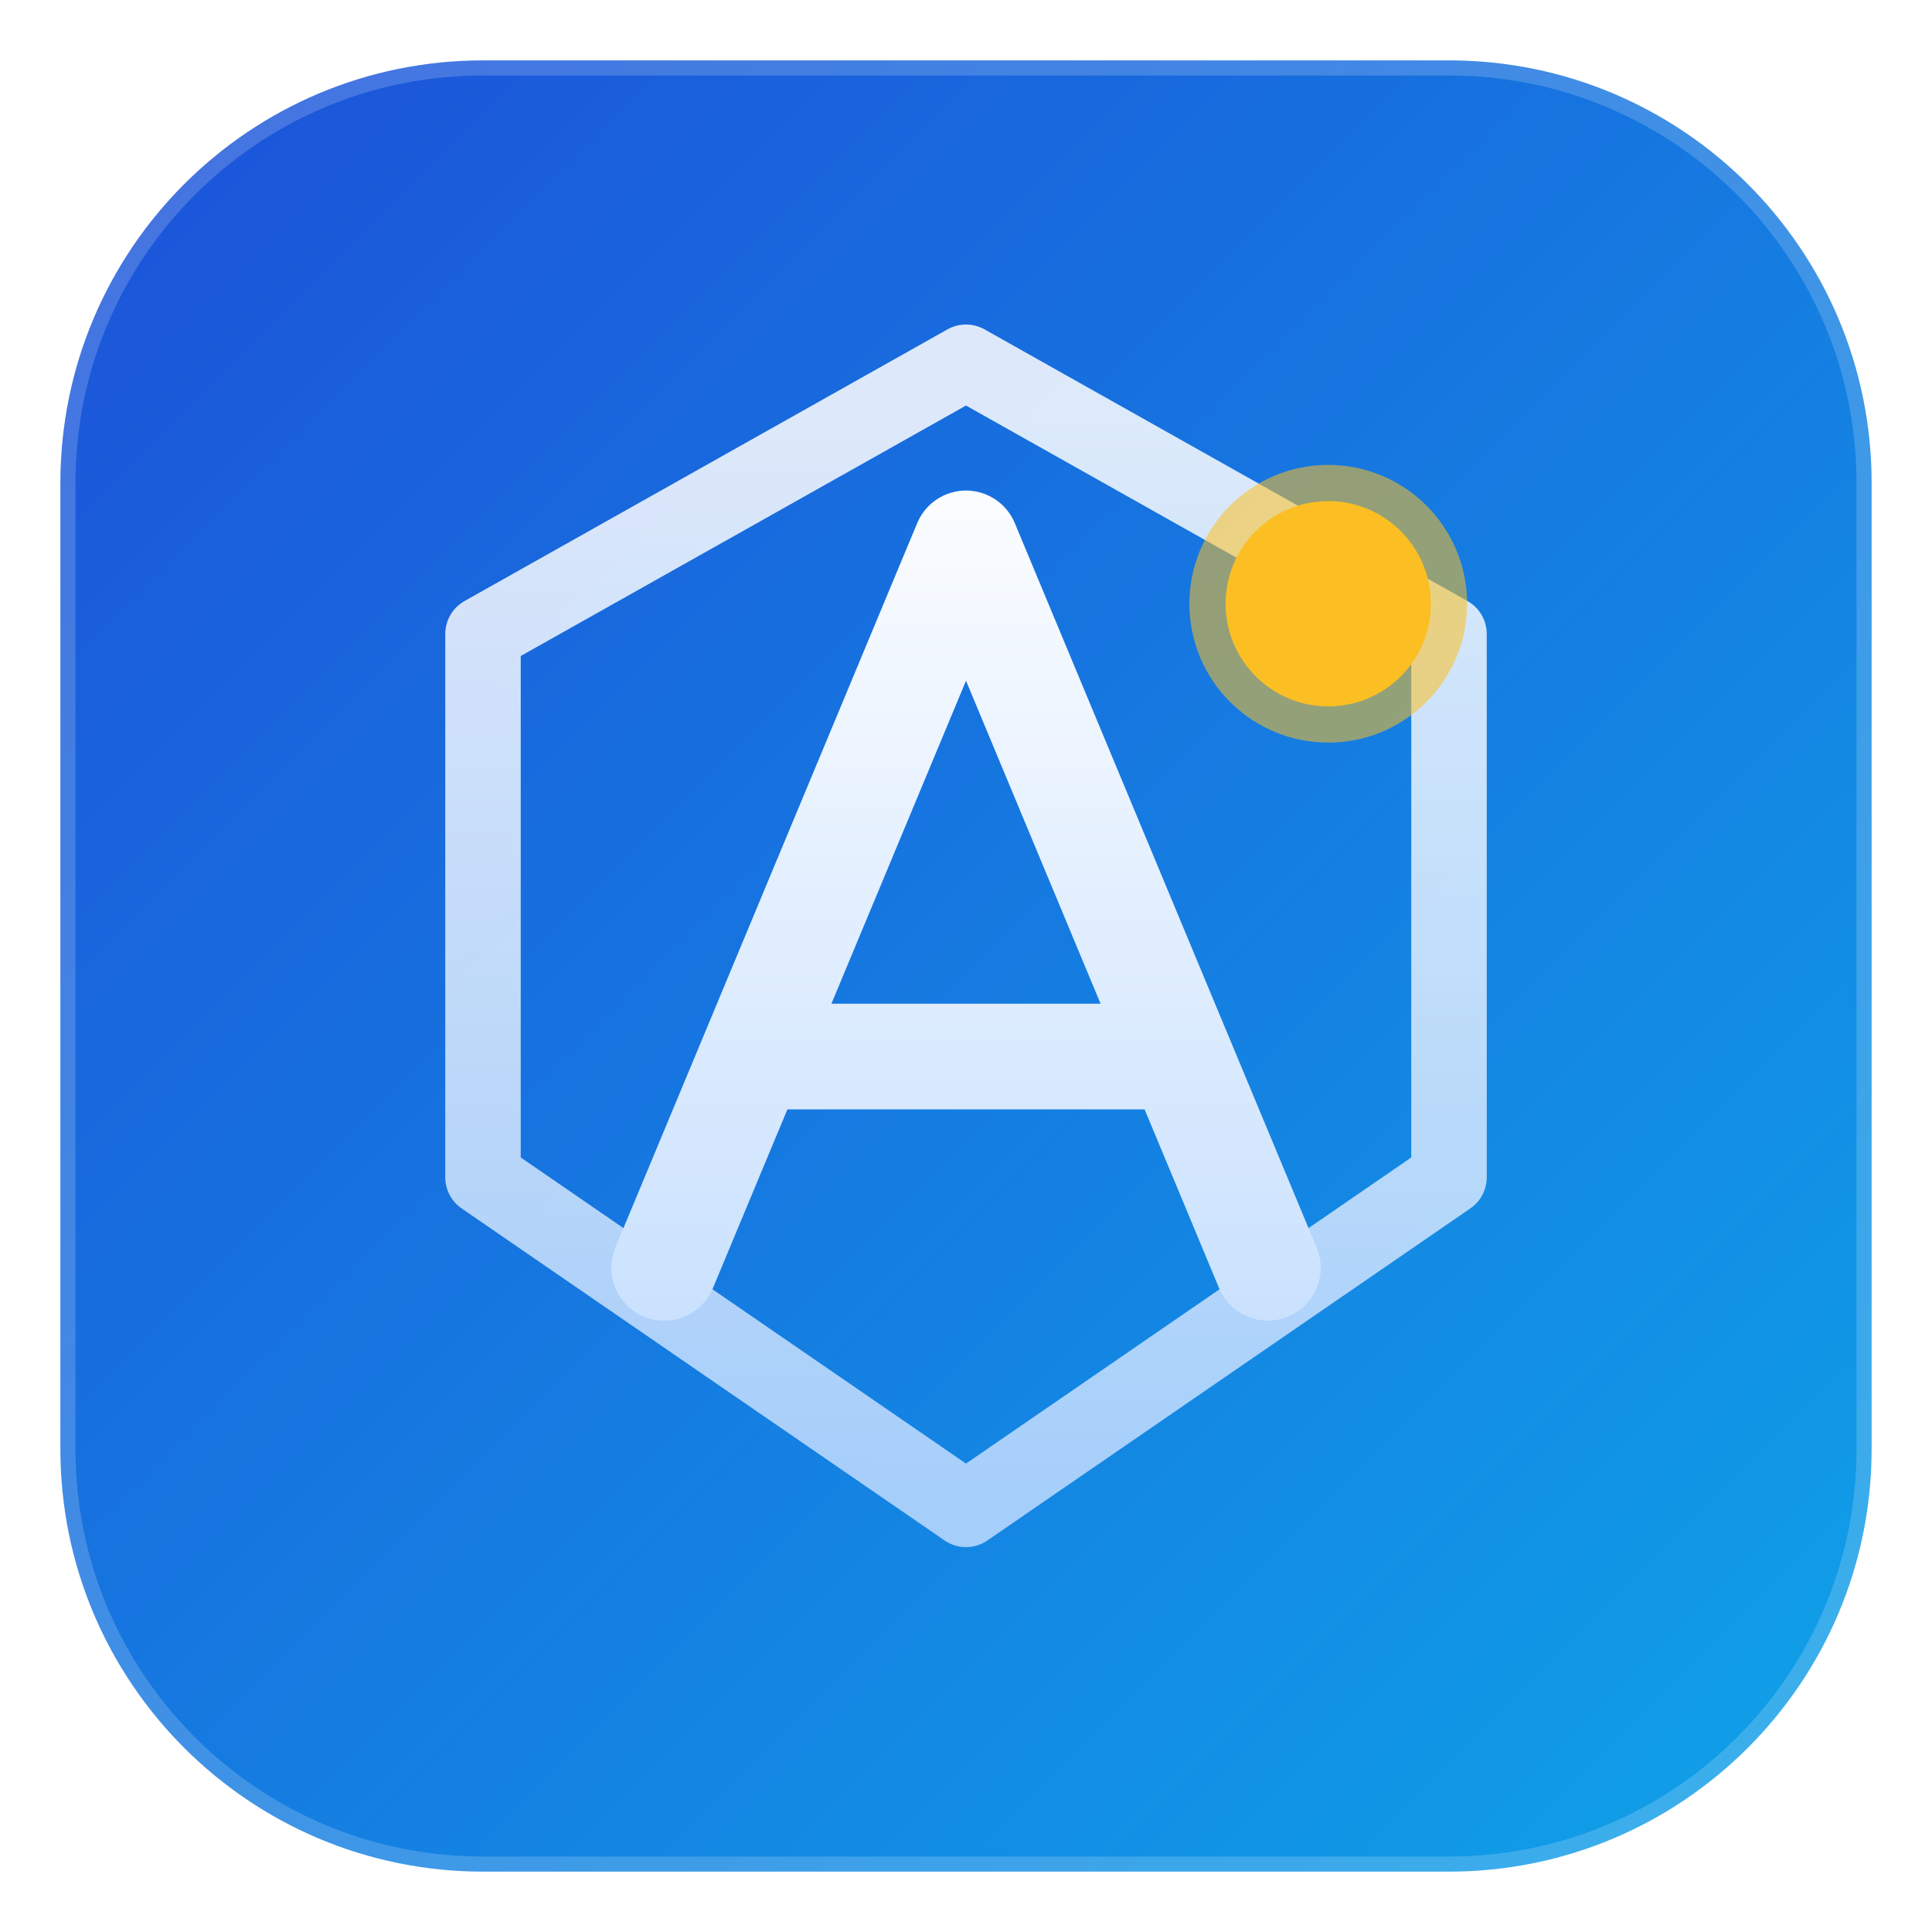
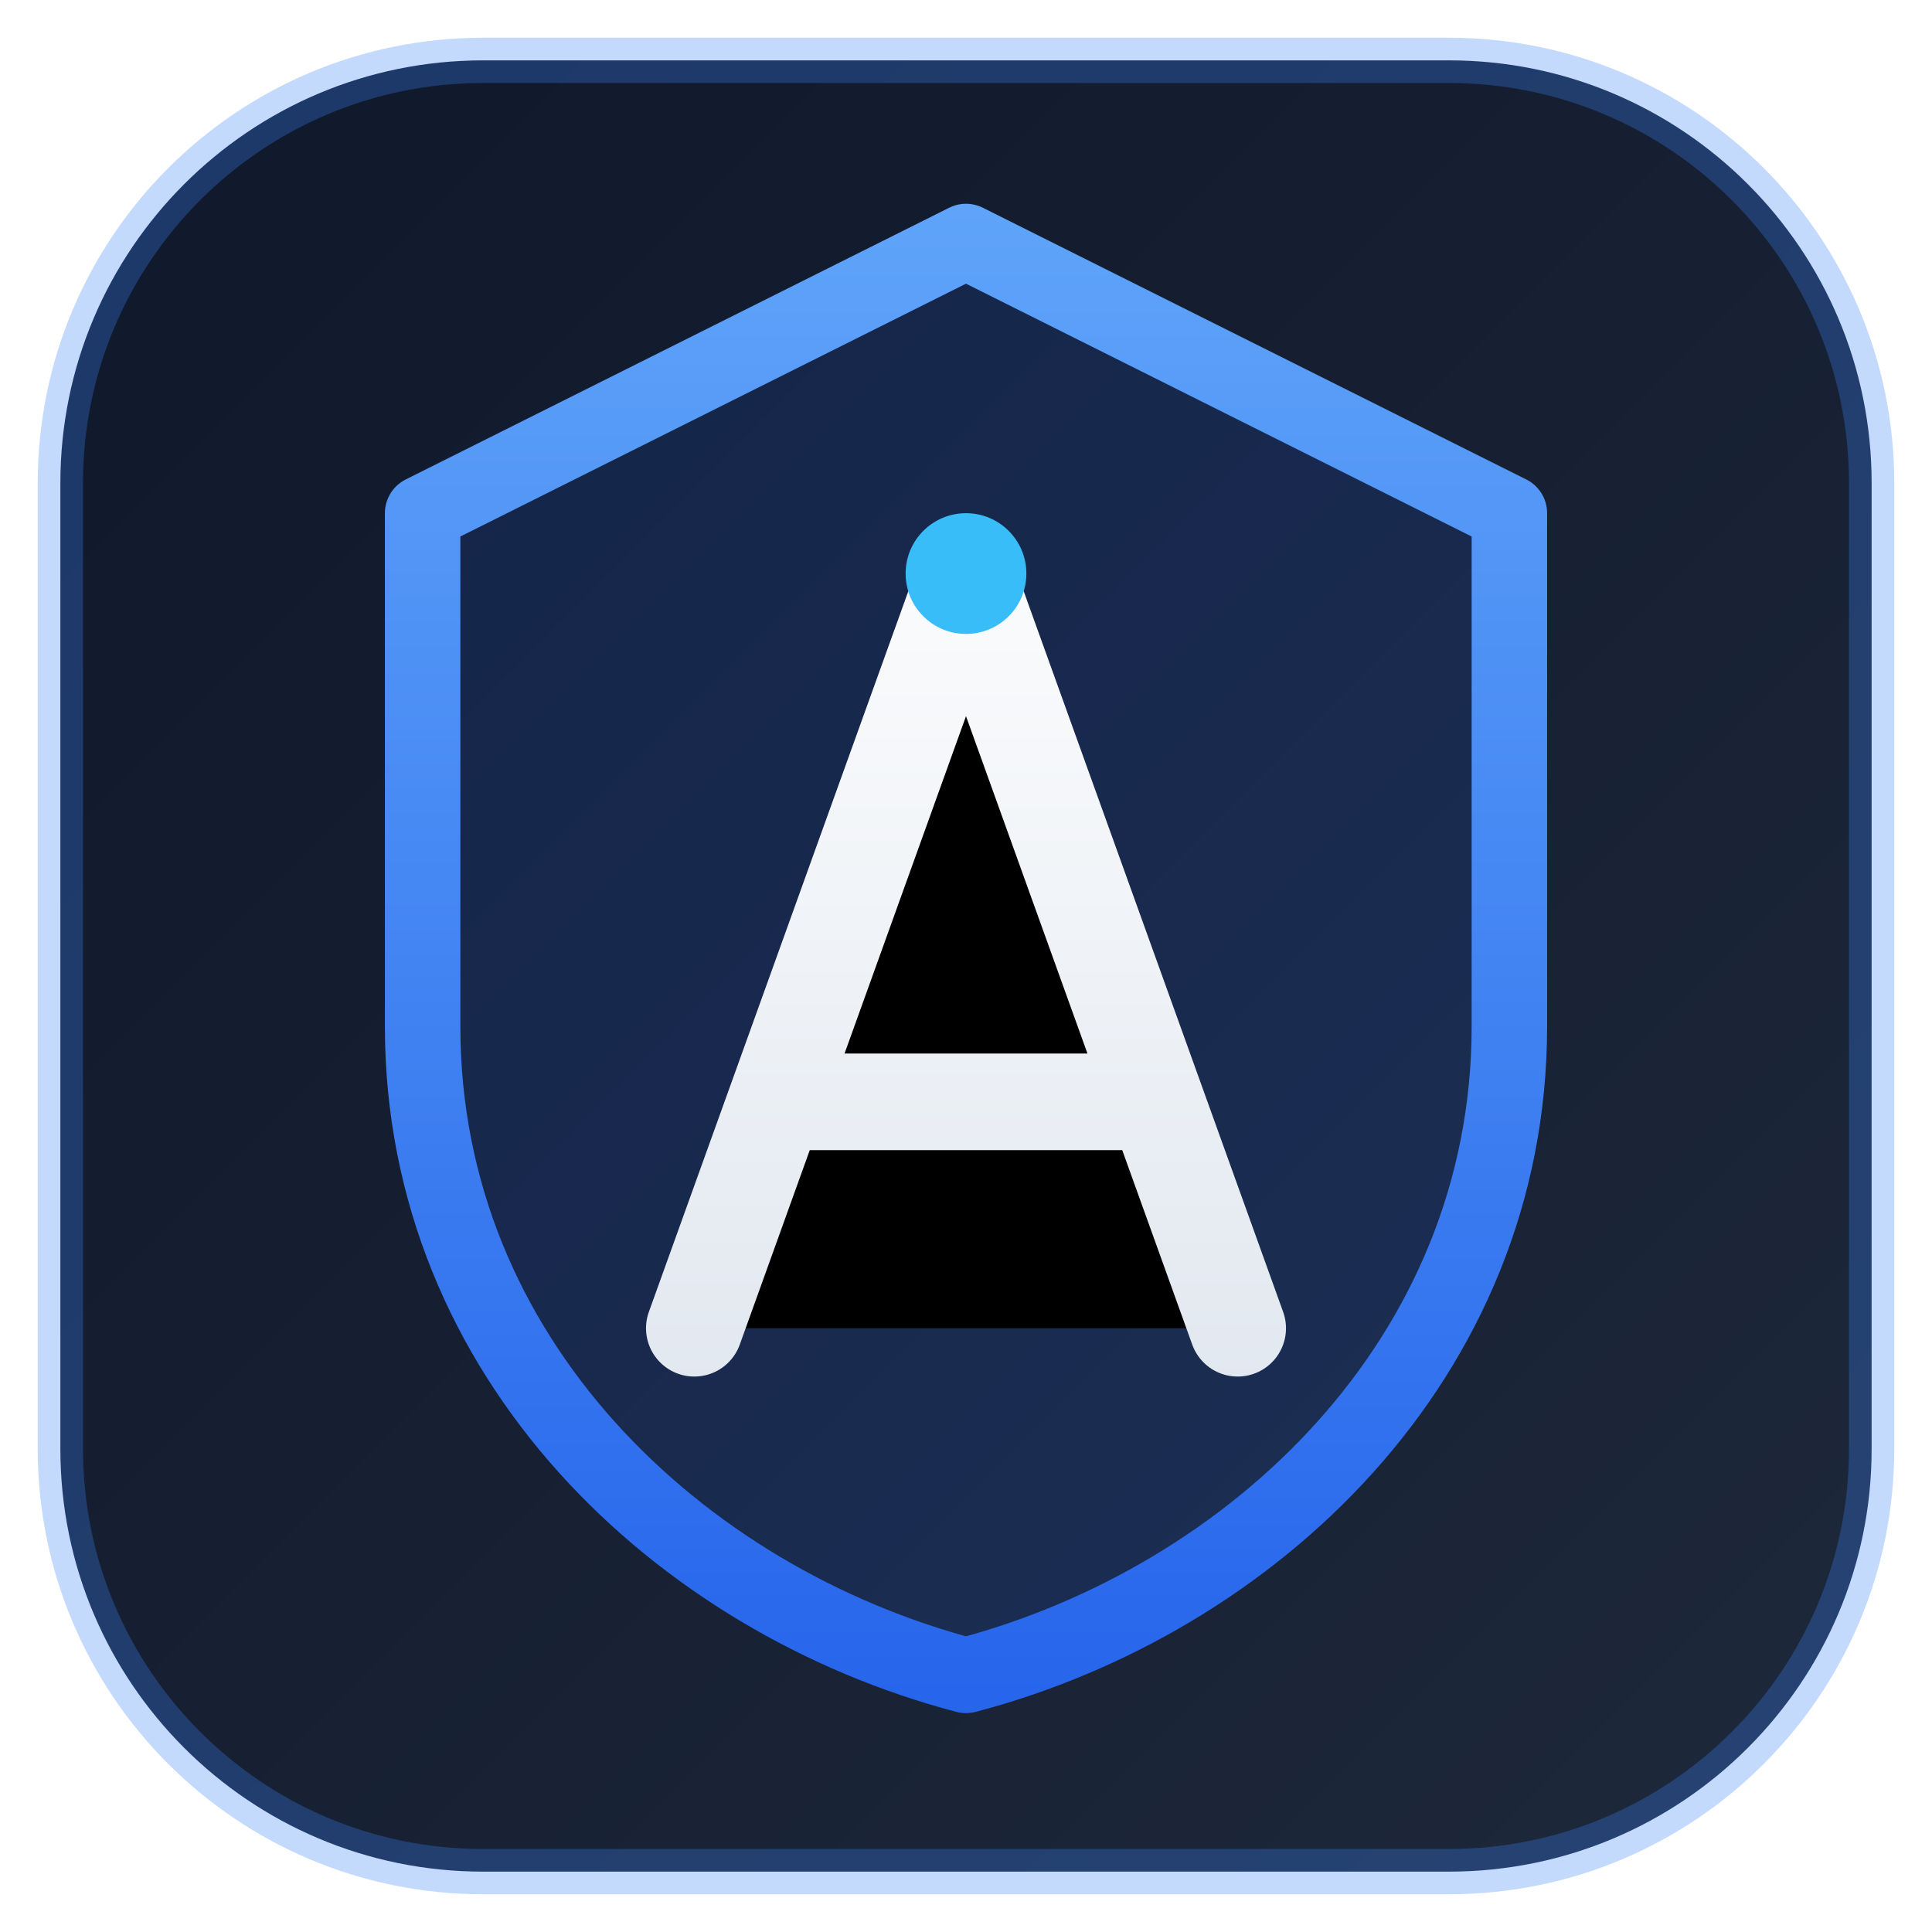
<svg xmlns="http://www.w3.org/2000/svg" viewBox="0 0 64 64" width="64" height="64">
  <defs>
-     <linearGradient id="aisocFavBg" x1="0" y1="0" x2="64" y2="64" gradientUnits="userSpaceOnUse">
-       <stop offset="0%" stop-color="#1d4ed8" />
-       <stop offset="100%" stop-color="#0ea5e9" />
+     <linearGradient id="aegisFavBg" x1="0" y1="0" x2="64" y2="64" gradientUnits="userSpaceOnUse">
+       <stop offset="0%" stop-color="#0f172a" />
+       <stop offset="100%" stop-color="#1e293b" />
    </linearGradient>
-     <linearGradient id="aisocFavMark" x1="32" y1="14" x2="32" y2="50" gradientUnits="userSpaceOnUse">
+     <linearGradient id="aegisFavShield" x1="32" y1="6" x2="32" y2="58" gradientUnits="userSpaceOnUse">
+       <stop offset="0%" stop-color="#60a5fa" />
+       <stop offset="100%" stop-color="#2563eb" />
+     </linearGradient>
+     <linearGradient id="aegisFavGlyph" x1="32" y1="14" x2="32" y2="46" gradientUnits="userSpaceOnUse">
      <stop offset="0%" stop-color="#ffffff" />
-       <stop offset="100%" stop-color="#bfdbfe" />
+       <stop offset="100%" stop-color="#e2e8f0" />
    </linearGradient>
  </defs>
-   <rect x="2" y="2" width="60" height="60" rx="14" fill="url(#aisocFavBg)" />
-   <rect x="2" y="2" width="60" height="60" rx="14" fill="none" stroke="rgba(255,255,255,0.18)" stroke-width="1" />
-   <path d="M32 12 L48 21 L48 39 L32 50 L16 39 L16 21 Z" fill="none" stroke="url(#aisocFavMark)" stroke-width="2.5" stroke-linejoin="round" opacity="0.85" />
-   <path d="M22 42 L32 18 L42 42 M26 35 L38 35" fill="none" stroke="url(#aisocFavMark)" stroke-width="3.5" stroke-linecap="round" stroke-linejoin="round" />
-   <circle cx="44" cy="20" r="3.4" fill="#fbbf24" />
-   <circle cx="44" cy="20" r="3.4" fill="none" stroke="rgba(251,191,36,0.55)" stroke-width="2.4" />
+   <rect x="2" y="2" width="60" height="60" rx="14" fill="url(#aegisFavBg)" />
+   <rect x="2" y="2" width="60" height="60" rx="14" fill="none" stroke="rgba(59,130,246,0.3)" stroke-width="1.5" />
+   <path d="M32 8 L50 17 V34 C50 45 41.5 53 32 55.5 C22.5 53 14 45 14 34 V17 Z" fill="rgba(37,99,235,0.15)" stroke="url(#aegisFavShield)" stroke-width="2.5" stroke-linejoin="round" />
+   <path d="M23 44 L32 19 L41 44 M26.5 36.5 H37.5" stroke="url(#aegisFavGlyph)" stroke-width="3.2" stroke-linecap="round" stroke-linejoin="round" />
+   <circle cx="32" cy="19" r="2" fill="#38bdf8" />
</svg>
